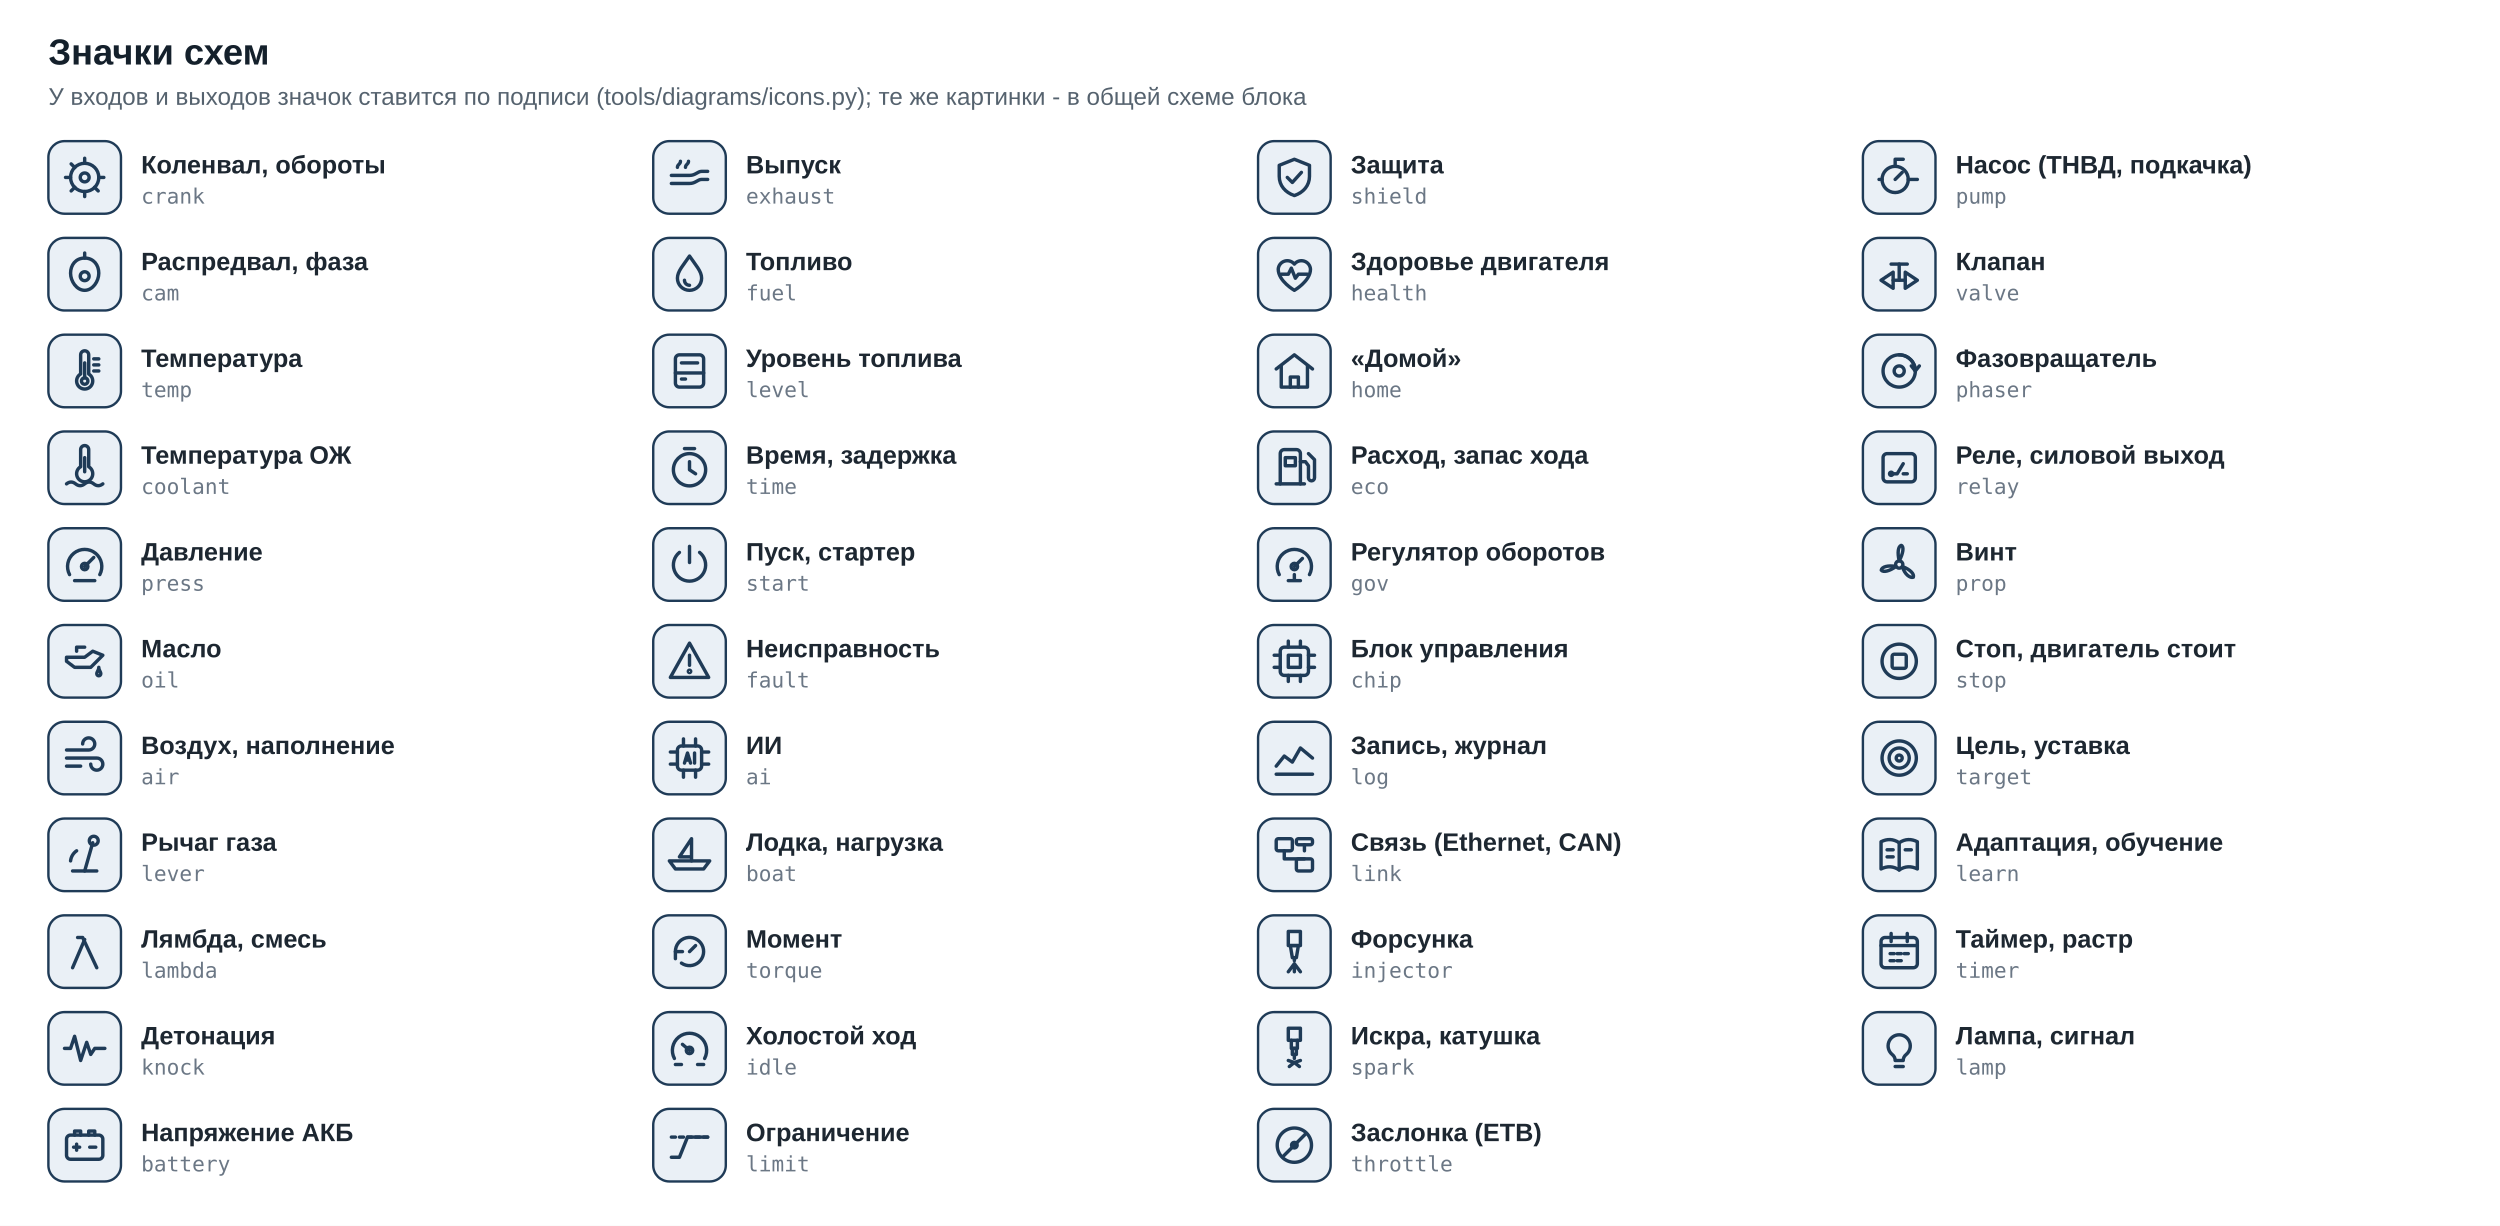
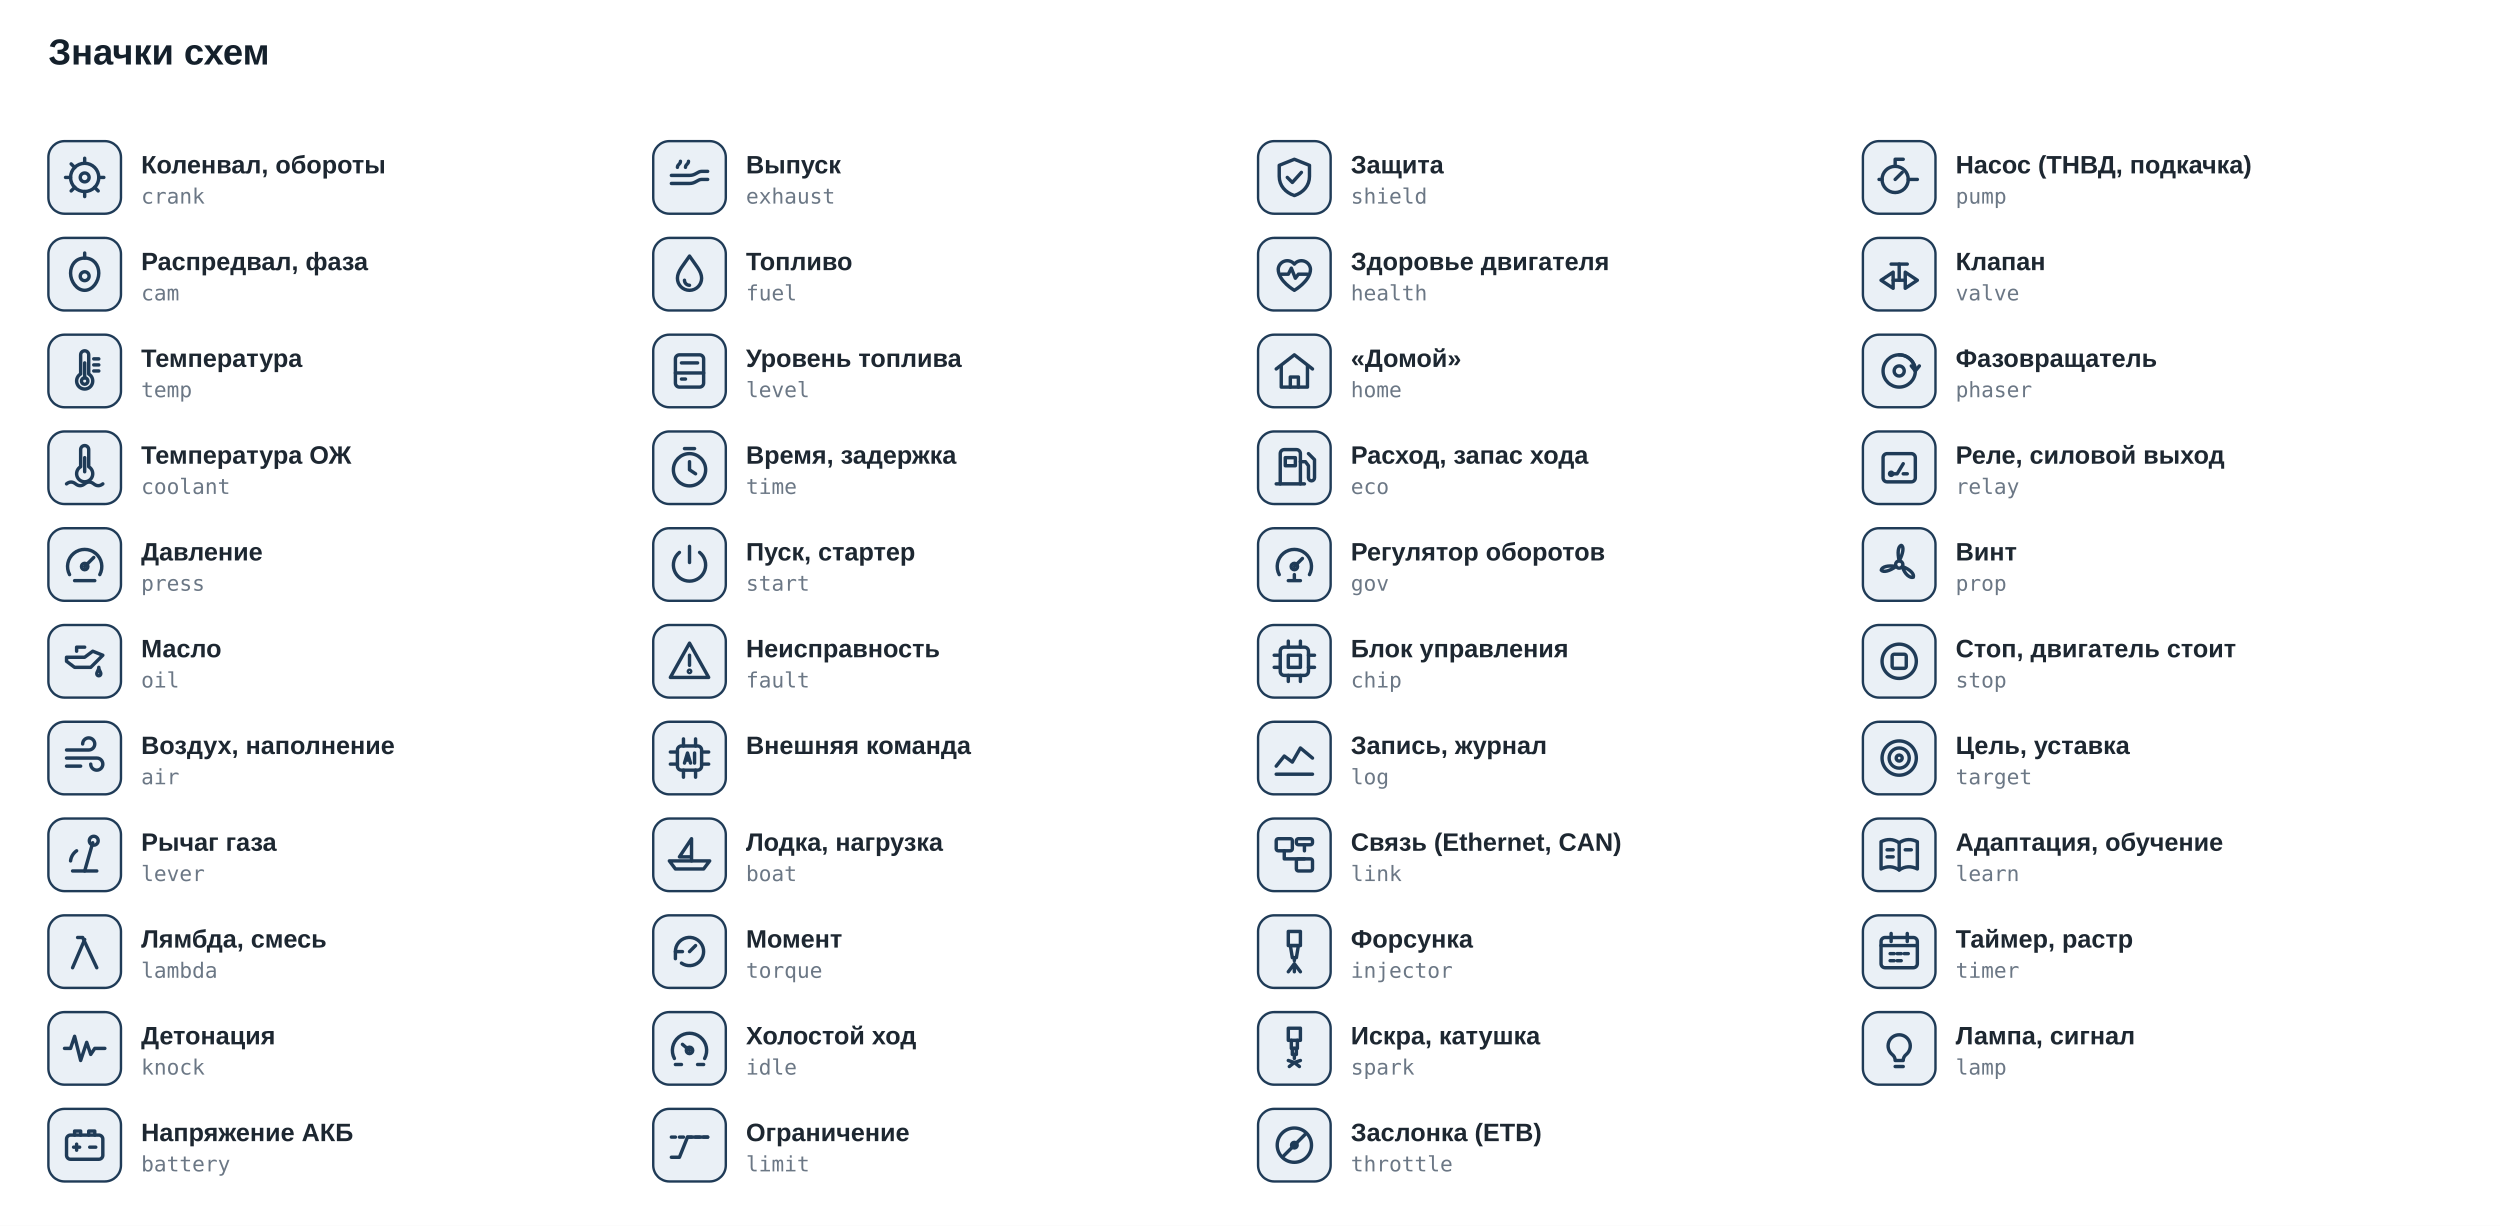
<svg xmlns="http://www.w3.org/2000/svg" viewBox="0 0 1240 608" width="1240" height="608">
  <rect width="1240" height="608" fill="#FFFFFF" />
  <text x="24" y="32" font-family="Segoe UI, Arial, sans-serif" font-size="18" font-weight="700" fill="#14202B">Значки схем</text>
-   <text x="24" y="52" font-family="Segoe UI, Arial, sans-serif" font-size="12" fill="#55626E">У входов и выходов значок ставится по подписи (tools/diagrams/icons.py); те же картинки - в общей схеме блока</text>
  <rect x="24" y="70" width="36" height="36" rx="8" fill="#EAF0F6" stroke="#1F3B57" stroke-width="1.2" />
  <g transform="translate(30.0,76.0) scale(1)" fill="none" stroke="#1F3B57" stroke-width="1.70" stroke-linecap="round" stroke-linejoin="round">
    <circle cx="12" cy="12" r="7" />
    <circle cx="12" cy="12" r="2.2" />
    <path d="M12 2.5v2.5M12 19v2.5M2.5 12H5M19 12h2.5M5.3 5.3l1.8 1.8M16.9 16.9l1.8 1.8M5.3 18.7l1.8-1.8" />
  </g>
  <text x="70" y="86" font-family="Segoe UI, Arial, sans-serif" font-size="12.5" font-weight="600" fill="#1D2731">Коленвал, обороты</text>
  <text x="70" y="101" font-family="Consolas, monospace" font-size="10.5" fill="#6B7785">crank</text>
  <rect x="24" y="118" width="36" height="36" rx="8" fill="#EAF0F6" stroke="#1F3B57" stroke-width="1.2" />
  <g transform="translate(30.0,124.0) scale(1)" fill="none" stroke="#1F3B57" stroke-width="1.70" stroke-linecap="round" stroke-linejoin="round">
    <path d="M12 4c4.5 0 7 3.5 7 7.5S16 20 12 20s-7-4.5-7-8.5S7.5 4 12 4z" />
    <circle cx="12" cy="13" r="2.2" />
    <path d="M12 4V1.5" />
  </g>
  <text x="70" y="134" font-family="Segoe UI, Arial, sans-serif" font-size="12.5" font-weight="600" fill="#1D2731">Распредвал, фаза</text>
  <text x="70" y="149" font-family="Consolas, monospace" font-size="10.5" fill="#6B7785">cam</text>
  <rect x="24" y="166" width="36" height="36" rx="8" fill="#EAF0F6" stroke="#1F3B57" stroke-width="1.2" />
  <g transform="translate(30.0,172.0) scale(1)" fill="none" stroke="#1F3B57" stroke-width="1.70" stroke-linecap="round" stroke-linejoin="round">
    <path d="M10 4a2 2 0 0 1 4 0v9.5a4 4 0 1 1-4 0z" />
    <circle cx="12" cy="17" r="1.6" />
    <path d="M12 15.4V8M16.5 6h2.5M16.5 9h2.5M16.5 12h2.5" />
  </g>
  <text x="70" y="182" font-family="Segoe UI, Arial, sans-serif" font-size="12.5" font-weight="600" fill="#1D2731">Температура</text>
  <text x="70" y="197" font-family="Consolas, monospace" font-size="10.5" fill="#6B7785">temp</text>
  <rect x="24" y="214" width="36" height="36" rx="8" fill="#EAF0F6" stroke="#1F3B57" stroke-width="1.2" />
  <g transform="translate(30.0,220.0) scale(1)" fill="none" stroke="#1F3B57" stroke-width="1.70" stroke-linecap="round" stroke-linejoin="round">
    <path d="M10 3a2 2 0 0 1 4 0v8.5a4 4 0 1 1-4 0z" />
    <path d="M12 14V7" />
    <path d="M3 20c1.5-1.2 3-1.2 4.5 0s3 1.2 4.5 0 3-1.2 4.5 0 3 1.2 4.5 0" />
  </g>
  <text x="70" y="230" font-family="Segoe UI, Arial, sans-serif" font-size="12.5" font-weight="600" fill="#1D2731">Температура ОЖ</text>
  <text x="70" y="245" font-family="Consolas, monospace" font-size="10.5" fill="#6B7785">coolant</text>
  <rect x="24" y="262" width="36" height="36" rx="8" fill="#EAF0F6" stroke="#1F3B57" stroke-width="1.2" />
  <g transform="translate(30.0,268.0) scale(1)" fill="none" stroke="#1F3B57" stroke-width="1.70" stroke-linecap="round" stroke-linejoin="round">
    <path d="M4.5 17a8.5 8.5 0 1 1 15 0" />
    <path d="M12 13l4.5-4.5" />
    <circle cx="12" cy="13" r="1.6" />
    <path d="M7 20h10" />
  </g>
  <text x="70" y="278" font-family="Segoe UI, Arial, sans-serif" font-size="12.5" font-weight="600" fill="#1D2731">Давление</text>
  <text x="70" y="293" font-family="Consolas, monospace" font-size="10.5" fill="#6B7785">press</text>
  <rect x="24" y="310" width="36" height="36" rx="8" fill="#EAF0F6" stroke="#1F3B57" stroke-width="1.2" />
  <g transform="translate(30.0,316.0) scale(1)" fill="none" stroke="#1F3B57" stroke-width="1.70" stroke-linecap="round" stroke-linejoin="round">
    <path d="M3 10h9l4-3 5 2-6 6H7l-4-3z" />
    <path d="M19 15c0 1.4 1 2.2 1 3.2a1 1 0 0 1-2 0c0-1 1-1.8 1-3.2z" />
    <path d="M8 7V5h4" />
  </g>
  <text x="70" y="326" font-family="Segoe UI, Arial, sans-serif" font-size="12.5" font-weight="600" fill="#1D2731">Масло</text>
  <text x="70" y="341" font-family="Consolas, monospace" font-size="10.5" fill="#6B7785">oil</text>
  <rect x="24" y="358" width="36" height="36" rx="8" fill="#EAF0F6" stroke="#1F3B57" stroke-width="1.2" />
  <g transform="translate(30.0,364.0) scale(1)" fill="none" stroke="#1F3B57" stroke-width="1.70" stroke-linecap="round" stroke-linejoin="round">
    <path d="M3 8h11a3 3 0 1 0-3-3" />
    <path d="M3 12h15a3 3 0 1 1-3 3" />
    <path d="M3 16h7" />
  </g>
  <text x="70" y="374" font-family="Segoe UI, Arial, sans-serif" font-size="12.5" font-weight="600" fill="#1D2731">Воздух, наполнение</text>
  <text x="70" y="389" font-family="Consolas, monospace" font-size="10.5" fill="#6B7785">air</text>
  <rect x="24" y="406" width="36" height="36" rx="8" fill="#EAF0F6" stroke="#1F3B57" stroke-width="1.2" />
  <g transform="translate(30.0,412.0) scale(1)" fill="none" stroke="#1F3B57" stroke-width="1.70" stroke-linecap="round" stroke-linejoin="round">
    <path d="M6 20h12" />
    <path d="M12 20l4-14" />
    <circle cx="16.5" cy="5" r="2.2" />
    <path d="M5 15a7 7 0 0 1 3-5" />
  </g>
  <text x="70" y="422" font-family="Segoe UI, Arial, sans-serif" font-size="12.5" font-weight="600" fill="#1D2731">Рычаг газа</text>
  <text x="70" y="437" font-family="Consolas, monospace" font-size="10.5" fill="#6B7785">lever</text>
  <rect x="24" y="454" width="36" height="36" rx="8" fill="#EAF0F6" stroke="#1F3B57" stroke-width="1.2" />
  <g transform="translate(30.0,460.0) scale(1)" fill="none" stroke="#1F3B57" stroke-width="1.70" stroke-linecap="round" stroke-linejoin="round">
    <path d="M6 20L12 6" />
    <path d="M8.5 5H11l7 15" />
  </g>
  <text x="70" y="470" font-family="Segoe UI, Arial, sans-serif" font-size="12.5" font-weight="600" fill="#1D2731">Лямбда, смесь</text>
  <text x="70" y="485" font-family="Consolas, monospace" font-size="10.5" fill="#6B7785">lambda</text>
  <rect x="24" y="502" width="36" height="36" rx="8" fill="#EAF0F6" stroke="#1F3B57" stroke-width="1.2" />
  <g transform="translate(30.0,508.0) scale(1)" fill="none" stroke="#1F3B57" stroke-width="1.70" stroke-linecap="round" stroke-linejoin="round">
    <path d="M2 12h3l2-6 3 12 3-9 2 6 2-3h5" />
  </g>
  <text x="70" y="518" font-family="Segoe UI, Arial, sans-serif" font-size="12.5" font-weight="600" fill="#1D2731">Детонация</text>
  <text x="70" y="533" font-family="Consolas, monospace" font-size="10.5" fill="#6B7785">knock</text>
  <rect x="24" y="550" width="36" height="36" rx="8" fill="#EAF0F6" stroke="#1F3B57" stroke-width="1.2" />
  <g transform="translate(30.0,556.0) scale(1)" fill="none" stroke="#1F3B57" stroke-width="1.70" stroke-linecap="round" stroke-linejoin="round">
    <rect x="3" y="7" width="18" height="12" rx="2" />
    <path d="M7 7V5h3v2M14 7V5h3v2" />
    <path d="M6.5 13h3M8 11.5v3M14.5 13h3" />
  </g>
  <text x="70" y="566" font-family="Segoe UI, Arial, sans-serif" font-size="12.5" font-weight="600" fill="#1D2731">Напряжение АКБ</text>
  <text x="70" y="581" font-family="Consolas, monospace" font-size="10.5" fill="#6B7785">battery</text>
  <rect x="324" y="70" width="36" height="36" rx="8" fill="#EAF0F6" stroke="#1F3B57" stroke-width="1.2" />
  <g transform="translate(330.0,76.0) scale(1)" fill="none" stroke="#1F3B57" stroke-width="1.70" stroke-linecap="round" stroke-linejoin="round">
    <path d="M3 15h9c3 0 4-2 6-2h3" />
    <path d="M3 11h9c3 0 4-2 6-2h3" />
    <path d="M6 7c0-1.5 1.5-1.5 1.5-3M10 7c0-1.5 1.5-1.5 1.5-3" />
  </g>
  <text x="370" y="86" font-family="Segoe UI, Arial, sans-serif" font-size="12.5" font-weight="600" fill="#1D2731">Выпуск</text>
  <text x="370" y="101" font-family="Consolas, monospace" font-size="10.5" fill="#6B7785">exhaust</text>
  <rect x="324" y="118" width="36" height="36" rx="8" fill="#EAF0F6" stroke="#1F3B57" stroke-width="1.2" />
  <g transform="translate(330.0,124.0) scale(1)" fill="none" stroke="#1F3B57" stroke-width="1.70" stroke-linecap="round" stroke-linejoin="round">
    <path d="M12 3c3 4.5 6 7.5 6 11a6 6 0 0 1-12 0c0-3.5 3-6.5 6-11z" />
    <path d="M9.5 15a2.5 2.5 0 0 0 2.5 2.5" />
  </g>
  <text x="370" y="134" font-family="Segoe UI, Arial, sans-serif" font-size="12.5" font-weight="600" fill="#1D2731">Топливо</text>
  <text x="370" y="149" font-family="Consolas, monospace" font-size="10.5" fill="#6B7785">fuel</text>
  <rect x="324" y="166" width="36" height="36" rx="8" fill="#EAF0F6" stroke="#1F3B57" stroke-width="1.2" />
  <g transform="translate(330.0,172.0) scale(1)" fill="none" stroke="#1F3B57" stroke-width="1.70" stroke-linecap="round" stroke-linejoin="round">
    <rect x="5" y="4" width="14" height="16" rx="2" />
    <path d="M5 13h14" />
    <path d="M8 16h2M8 8h8" />
  </g>
  <text x="370" y="182" font-family="Segoe UI, Arial, sans-serif" font-size="12.5" font-weight="600" fill="#1D2731">Уровень топлива</text>
  <text x="370" y="197" font-family="Consolas, monospace" font-size="10.5" fill="#6B7785">level</text>
  <rect x="324" y="214" width="36" height="36" rx="8" fill="#EAF0F6" stroke="#1F3B57" stroke-width="1.2" />
  <g transform="translate(330.0,220.0) scale(1)" fill="none" stroke="#1F3B57" stroke-width="1.70" stroke-linecap="round" stroke-linejoin="round">
    <circle cx="12" cy="13" r="8" />
    <path d="M12 9v4l3 2" />
    <path d="M9.5 2.5h5" />
  </g>
  <text x="370" y="230" font-family="Segoe UI, Arial, sans-serif" font-size="12.5" font-weight="600" fill="#1D2731">Время, задержка</text>
  <text x="370" y="245" font-family="Consolas, monospace" font-size="10.5" fill="#6B7785">time</text>
  <rect x="324" y="262" width="36" height="36" rx="8" fill="#EAF0F6" stroke="#1F3B57" stroke-width="1.2" />
  <g transform="translate(330.0,268.0) scale(1)" fill="none" stroke="#1F3B57" stroke-width="1.70" stroke-linecap="round" stroke-linejoin="round">
    <path d="M12 3v8" />
    <path d="M7 6a8 8 0 1 0 10 0" />
  </g>
  <text x="370" y="278" font-family="Segoe UI, Arial, sans-serif" font-size="12.5" font-weight="600" fill="#1D2731">Пуск, стартер</text>
  <text x="370" y="293" font-family="Consolas, monospace" font-size="10.5" fill="#6B7785">start</text>
  <rect x="324" y="310" width="36" height="36" rx="8" fill="#EAF0F6" stroke="#1F3B57" stroke-width="1.2" />
  <g transform="translate(330.0,316.0) scale(1)" fill="none" stroke="#1F3B57" stroke-width="1.70" stroke-linecap="round" stroke-linejoin="round">
    <path d="M12 3l9.5 17h-19z" />
    <path d="M12 9v5" />
    <circle cx="12" cy="17" r=".6" />
  </g>
  <text x="370" y="326" font-family="Segoe UI, Arial, sans-serif" font-size="12.5" font-weight="600" fill="#1D2731">Неисправность</text>
  <text x="370" y="341" font-family="Consolas, monospace" font-size="10.5" fill="#6B7785">fault</text>
  <rect x="324" y="358" width="36" height="36" rx="8" fill="#EAF0F6" stroke="#1F3B57" stroke-width="1.2" />
  <g transform="translate(330.0,364.0) scale(1)" fill="none" stroke="#1F3B57" stroke-width="1.70" stroke-linecap="round" stroke-linejoin="round">
    <rect x="6" y="6" width="12" height="12" rx="2" />
    <path d="M9 2.5v3.5M15 2.5v3.5M9 18v3.5M15 18v3.5M2.5 9H6M2.5 15H6M18 9h3.5M18 15h3.5" />
    <path d="M9.5 14.5l1.5-5 1.5 5M10 13h2M14.5 9.5v5" />
  </g>
-   <text x="370" y="374" font-family="Segoe UI, Arial, sans-serif" font-size="12.5" font-weight="600" fill="#1D2731">ИИ</text>
-   <text x="370" y="389" font-family="Consolas, monospace" font-size="10.5" fill="#6B7785">ai</text>
+   <text x="370" y="374" font-family="Segoe UI, Arial, sans-serif" font-size="12.5" font-weight="600" fill="#1D2731">Внешняя команда</text>
+   <text x="370" y="389" font-family="Consolas, monospace" font-size="10.5" fill="#6B7785" />
  <rect x="324" y="406" width="36" height="36" rx="8" fill="#EAF0F6" stroke="#1F3B57" stroke-width="1.2" />
  <g transform="translate(330.0,412.0) scale(1)" fill="none" stroke="#1F3B57" stroke-width="1.70" stroke-linecap="round" stroke-linejoin="round">
    <path d="M2 15h20l-3 4H5z" />
    <path d="M13 15V4l-6 9h6" />
  </g>
  <text x="370" y="422" font-family="Segoe UI, Arial, sans-serif" font-size="12.5" font-weight="600" fill="#1D2731">Лодка, нагрузка</text>
  <text x="370" y="437" font-family="Consolas, monospace" font-size="10.5" fill="#6B7785">boat</text>
  <rect x="324" y="454" width="36" height="36" rx="8" fill="#EAF0F6" stroke="#1F3B57" stroke-width="1.2" />
  <g transform="translate(330.0,460.0) scale(1)" fill="none" stroke="#1F3B57" stroke-width="1.70" stroke-linecap="round" stroke-linejoin="round">
    <path d="M5 12a7 7 0 1 1 3 5.7" />
    <path d="M5 15.5V12h3.5" />
    <path d="M12 12l3-3" />
  </g>
  <text x="370" y="470" font-family="Segoe UI, Arial, sans-serif" font-size="12.5" font-weight="600" fill="#1D2731">Момент</text>
  <text x="370" y="485" font-family="Consolas, monospace" font-size="10.5" fill="#6B7785">torque</text>
  <rect x="324" y="502" width="36" height="36" rx="8" fill="#EAF0F6" stroke="#1F3B57" stroke-width="1.2" />
  <g transform="translate(330.0,508.0) scale(1)" fill="none" stroke="#1F3B57" stroke-width="1.70" stroke-linecap="round" stroke-linejoin="round">
    <path d="M4.5 17a8.5 8.5 0 1 1 15 0" />
    <path d="M12 13l-3.5-3" />
    <circle cx="12" cy="13" r="1.6" />
    <path d="M5 20h3M16 20h3" />
  </g>
  <text x="370" y="518" font-family="Segoe UI, Arial, sans-serif" font-size="12.5" font-weight="600" fill="#1D2731">Холостой ход</text>
  <text x="370" y="533" font-family="Consolas, monospace" font-size="10.5" fill="#6B7785">idle</text>
  <rect x="324" y="550" width="36" height="36" rx="8" fill="#EAF0F6" stroke="#1F3B57" stroke-width="1.2" />
  <g transform="translate(330.0,556.0) scale(1)" fill="none" stroke="#1F3B57" stroke-width="1.70" stroke-linecap="round" stroke-linejoin="round">
    <path d="M3 18h4l4-10h10" />
    <path d="M3 8h18" stroke-dasharray="2 2" />
  </g>
  <text x="370" y="566" font-family="Segoe UI, Arial, sans-serif" font-size="12.5" font-weight="600" fill="#1D2731">Ограничение</text>
  <text x="370" y="581" font-family="Consolas, monospace" font-size="10.5" fill="#6B7785">limit</text>
  <rect x="624" y="70" width="36" height="36" rx="8" fill="#EAF0F6" stroke="#1F3B57" stroke-width="1.2" />
  <g transform="translate(630.0,76.0) scale(1)" fill="none" stroke="#1F3B57" stroke-width="1.70" stroke-linecap="round" stroke-linejoin="round">
    <path d="M12 3l7.5 3v5.5c0 4.5-3 8-7.5 9.5-4.5-1.5-7.5-5-7.5-9.5V6z" />
    <path d="M8.5 12l2.5 2.5 4.5-5" />
  </g>
  <text x="670" y="86" font-family="Segoe UI, Arial, sans-serif" font-size="12.5" font-weight="600" fill="#1D2731">Защита</text>
  <text x="670" y="101" font-family="Consolas, monospace" font-size="10.5" fill="#6B7785">shield</text>
  <rect x="624" y="118" width="36" height="36" rx="8" fill="#EAF0F6" stroke="#1F3B57" stroke-width="1.2" />
  <g transform="translate(630.0,124.0) scale(1)" fill="none" stroke="#1F3B57" stroke-width="1.70" stroke-linecap="round" stroke-linejoin="round">
    <path d="M12 20s-8-4.6-8-10.5A4.5 4.5 0 0 1 12 7a4.5 4.5 0 0 1 8 2.5C20 15.4 12 20 12 20z" />
    <path d="M5.5 12H9l1.5-3 2 5 1.5-2h4.5" />
  </g>
  <text x="670" y="134" font-family="Segoe UI, Arial, sans-serif" font-size="12.5" font-weight="600" fill="#1D2731">Здоровье двигателя</text>
  <text x="670" y="149" font-family="Consolas, monospace" font-size="10.5" fill="#6B7785">health</text>
  <rect x="624" y="166" width="36" height="36" rx="8" fill="#EAF0F6" stroke="#1F3B57" stroke-width="1.2" />
  <g transform="translate(630.0,172.0) scale(1)" fill="none" stroke="#1F3B57" stroke-width="1.70" stroke-linecap="round" stroke-linejoin="round">
    <path d="M3 11l9-7 9 7" />
    <path d="M5.5 9.5V20h13V9.5" />
    <path d="M10 20v-5h4v5" />
  </g>
  <text x="670" y="182" font-family="Segoe UI, Arial, sans-serif" font-size="12.5" font-weight="600" fill="#1D2731">«Домой»</text>
  <text x="670" y="197" font-family="Consolas, monospace" font-size="10.5" fill="#6B7785">home</text>
  <rect x="624" y="214" width="36" height="36" rx="8" fill="#EAF0F6" stroke="#1F3B57" stroke-width="1.2" />
  <g transform="translate(630.0,220.0) scale(1)" fill="none" stroke="#1F3B57" stroke-width="1.70" stroke-linecap="round" stroke-linejoin="round">
    <path d="M5 20V5a2 2 0 0 1 2-2h6a2 2 0 0 1 2 2v15" />
    <path d="M3 20h14" />
    <path d="M7.5 7h5v4h-5z" />
    <path d="M15 9h2.5l1.5 2v6a1.5 1.5 0 0 0 3 0V8l-3-3" />
  </g>
  <text x="670" y="230" font-family="Segoe UI, Arial, sans-serif" font-size="12.5" font-weight="600" fill="#1D2731">Расход, запас хода</text>
  <text x="670" y="245" font-family="Consolas, monospace" font-size="10.5" fill="#6B7785">eco</text>
  <rect x="624" y="262" width="36" height="36" rx="8" fill="#EAF0F6" stroke="#1F3B57" stroke-width="1.2" />
  <g transform="translate(630.0,268.0) scale(1)" fill="none" stroke="#1F3B57" stroke-width="1.70" stroke-linecap="round" stroke-linejoin="round">
    <path d="M4.5 17a8.5 8.5 0 1 1 15 0" />
    <path d="M12 13l4-4" />
    <circle cx="12" cy="13" r="1.6" />
    <path d="M9 20h6M12 17v3" />
  </g>
  <text x="670" y="278" font-family="Segoe UI, Arial, sans-serif" font-size="12.5" font-weight="600" fill="#1D2731">Регулятор оборотов</text>
  <text x="670" y="293" font-family="Consolas, monospace" font-size="10.5" fill="#6B7785">gov</text>
  <rect x="624" y="310" width="36" height="36" rx="8" fill="#EAF0F6" stroke="#1F3B57" stroke-width="1.2" />
  <g transform="translate(630.0,316.0) scale(1)" fill="none" stroke="#1F3B57" stroke-width="1.70" stroke-linecap="round" stroke-linejoin="round">
    <rect x="5" y="5" width="14" height="14" rx="2" />
    <rect x="9" y="9" width="6" height="6" />
    <path d="M9 2v3M15 2v3M9 19v3M15 19v3M2 9h3M2 15h3M19 9h3M19 15h3" />
  </g>
  <text x="670" y="326" font-family="Segoe UI, Arial, sans-serif" font-size="12.5" font-weight="600" fill="#1D2731">Блок управления</text>
  <text x="670" y="341" font-family="Consolas, monospace" font-size="10.5" fill="#6B7785">chip</text>
  <rect x="624" y="358" width="36" height="36" rx="8" fill="#EAF0F6" stroke="#1F3B57" stroke-width="1.2" />
  <g transform="translate(630.0,364.0) scale(1)" fill="none" stroke="#1F3B57" stroke-width="1.70" stroke-linecap="round" stroke-linejoin="round">
    <path d="M3 20h18" />
    <path d="M3 16l4-5 4 3 4-7 6 5" />
  </g>
  <text x="670" y="374" font-family="Segoe UI, Arial, sans-serif" font-size="12.5" font-weight="600" fill="#1D2731">Запись, журнал</text>
  <text x="670" y="389" font-family="Consolas, monospace" font-size="10.5" fill="#6B7785">log</text>
  <rect x="624" y="406" width="36" height="36" rx="8" fill="#EAF0F6" stroke="#1F3B57" stroke-width="1.2" />
  <g transform="translate(630.0,412.0) scale(1)" fill="none" stroke="#1F3B57" stroke-width="1.70" stroke-linecap="round" stroke-linejoin="round">
    <rect x="3" y="4" width="8" height="6" rx="1" />
    <rect x="13" y="14" width="8" height="6" rx="1" />
    <path d="M7 10v4h10" />
    <path d="M17 10V7" />
    <rect x="13" y="4" width="8" height="3" rx="1" />
  </g>
  <text x="670" y="422" font-family="Segoe UI, Arial, sans-serif" font-size="12.5" font-weight="600" fill="#1D2731">Связь (Ethernet, CAN)</text>
  <text x="670" y="437" font-family="Consolas, monospace" font-size="10.5" fill="#6B7785">link</text>
  <rect x="624" y="454" width="36" height="36" rx="8" fill="#EAF0F6" stroke="#1F3B57" stroke-width="1.2" />
  <g transform="translate(630.0,460.0) scale(1)" fill="none" stroke="#1F3B57" stroke-width="1.70" stroke-linecap="round" stroke-linejoin="round">
    <path d="M9 2h6v7H9z" />
    <path d="M10 9h4l-1 6h-2z" />
    <path d="M12 15v1.5" />
    <path d="M12 18l-3 4M12 18v4M12 18l3 4" />
  </g>
  <text x="670" y="470" font-family="Segoe UI, Arial, sans-serif" font-size="12.5" font-weight="600" fill="#1D2731">Форсунка</text>
  <text x="670" y="485" font-family="Consolas, monospace" font-size="10.5" fill="#6B7785">injector</text>
  <rect x="624" y="502" width="36" height="36" rx="8" fill="#EAF0F6" stroke="#1F3B57" stroke-width="1.2" />
  <g transform="translate(630.0,508.0) scale(1)" fill="none" stroke="#1F3B57" stroke-width="1.70" stroke-linecap="round" stroke-linejoin="round">
    <path d="M9 2h6v6H9z" />
    <path d="M10.5 8v4h3V8" />
    <path d="M11 12h2v3h-2z" />
    <path d="M12 15v2" />
    <path d="M12 19l-2.5 2M12 19l2.5 2M12 19l-3-1M12 19l3-1" />
  </g>
  <text x="670" y="518" font-family="Segoe UI, Arial, sans-serif" font-size="12.5" font-weight="600" fill="#1D2731">Искра, катушка</text>
  <text x="670" y="533" font-family="Consolas, monospace" font-size="10.5" fill="#6B7785">spark</text>
  <rect x="624" y="550" width="36" height="36" rx="8" fill="#EAF0F6" stroke="#1F3B57" stroke-width="1.2" />
  <g transform="translate(630.0,556.0) scale(1)" fill="none" stroke="#1F3B57" stroke-width="1.70" stroke-linecap="round" stroke-linejoin="round">
    <circle cx="12" cy="12" r="8.5" />
    <path d="M6.5 17.5l11-11" />
    <circle cx="12" cy="12" r="1.4" />
  </g>
  <text x="670" y="566" font-family="Segoe UI, Arial, sans-serif" font-size="12.5" font-weight="600" fill="#1D2731">Заслонка (ETB)</text>
  <text x="670" y="581" font-family="Consolas, monospace" font-size="10.5" fill="#6B7785">throttle</text>
  <rect x="924" y="70" width="36" height="36" rx="8" fill="#EAF0F6" stroke="#1F3B57" stroke-width="1.2" />
  <g transform="translate(930.0,76.0) scale(1)" fill="none" stroke="#1F3B57" stroke-width="1.70" stroke-linecap="round" stroke-linejoin="round">
    <circle cx="10" cy="13" r="6.5" />
    <path d="M10 13l3.5-3.5" />
    <path d="M16.5 13H21M10 6.5V3h4" />
    <path d="M3.5 13H2" />
  </g>
  <text x="970" y="86" font-family="Segoe UI, Arial, sans-serif" font-size="12.5" font-weight="600" fill="#1D2731">Насос (ТНВД, подкачка)</text>
  <text x="970" y="101" font-family="Consolas, monospace" font-size="10.5" fill="#6B7785">pump</text>
  <rect x="924" y="118" width="36" height="36" rx="8" fill="#EAF0F6" stroke="#1F3B57" stroke-width="1.2" />
  <g transform="translate(930.0,124.0) scale(1)" fill="none" stroke="#1F3B57" stroke-width="1.70" stroke-linecap="round" stroke-linejoin="round">
    <path d="M3 15l6-4v8zM21 15l-6-4v8z" />
    <path d="M9 15h6" />
    <path d="M12 15V7" />
    <path d="M8 7h8" />
  </g>
  <text x="970" y="134" font-family="Segoe UI, Arial, sans-serif" font-size="12.5" font-weight="600" fill="#1D2731">Клапан</text>
  <text x="970" y="149" font-family="Consolas, monospace" font-size="10.5" fill="#6B7785">valve</text>
  <rect x="924" y="166" width="36" height="36" rx="8" fill="#EAF0F6" stroke="#1F3B57" stroke-width="1.2" />
  <g transform="translate(930.0,172.0) scale(1)" fill="none" stroke="#1F3B57" stroke-width="1.70" stroke-linecap="round" stroke-linejoin="round">
    <circle cx="12" cy="12" r="8" />
    <path d="M12 4a8 8 0 0 1 8 8" />
    <path d="M20 12l-2-2.5M20 12l2-2.5" />
    <circle cx="12" cy="12" r="2.5" />
  </g>
  <text x="970" y="182" font-family="Segoe UI, Arial, sans-serif" font-size="12.5" font-weight="600" fill="#1D2731">Фазовращатель</text>
  <text x="970" y="197" font-family="Consolas, monospace" font-size="10.5" fill="#6B7785">phaser</text>
  <rect x="924" y="214" width="36" height="36" rx="8" fill="#EAF0F6" stroke="#1F3B57" stroke-width="1.2" />
  <g transform="translate(930.0,220.0) scale(1)" fill="none" stroke="#1F3B57" stroke-width="1.70" stroke-linecap="round" stroke-linejoin="round">
    <rect x="4" y="5" width="16" height="14" rx="2" />
    <path d="M8 15h3l3-5" />
    <path d="M14 15h2" />
    <circle cx="8" cy="15" r=".8" />
  </g>
  <text x="970" y="230" font-family="Segoe UI, Arial, sans-serif" font-size="12.5" font-weight="600" fill="#1D2731">Реле, силовой выход</text>
  <text x="970" y="245" font-family="Consolas, monospace" font-size="10.5" fill="#6B7785">relay</text>
  <rect x="924" y="262" width="36" height="36" rx="8" fill="#EAF0F6" stroke="#1F3B57" stroke-width="1.2" />
  <g transform="translate(930.0,268.0) scale(1)" fill="none" stroke="#1F3B57" stroke-width="1.70" stroke-linecap="round" stroke-linejoin="round">
    <circle cx="12" cy="12" r="1.8" />
    <path d="M12 10.2C11 6 11.5 3 13 2.5c1.5.5 1 4-1 7.7" />
    <path d="M13.6 13c4 1.5 6 3.8 5.4 5.3-1.5.6-4.4-1.4-5.4-5.3" />
    <path d="M10.4 13c-3.4 2.4-6.3 3-7.3 1.8.2-1.6 3.3-2.6 7.3-1.8" />
  </g>
  <text x="970" y="278" font-family="Segoe UI, Arial, sans-serif" font-size="12.5" font-weight="600" fill="#1D2731">Винт</text>
  <text x="970" y="293" font-family="Consolas, monospace" font-size="10.5" fill="#6B7785">prop</text>
  <rect x="924" y="310" width="36" height="36" rx="8" fill="#EAF0F6" stroke="#1F3B57" stroke-width="1.2" />
  <g transform="translate(930.0,316.0) scale(1)" fill="none" stroke="#1F3B57" stroke-width="1.70" stroke-linecap="round" stroke-linejoin="round">
    <circle cx="12" cy="12" r="8.5" />
    <rect x="8.5" y="8.5" width="7" height="7" rx="1" />
  </g>
  <text x="970" y="326" font-family="Segoe UI, Arial, sans-serif" font-size="12.5" font-weight="600" fill="#1D2731">Стоп, двигатель стоит</text>
  <text x="970" y="341" font-family="Consolas, monospace" font-size="10.5" fill="#6B7785">stop</text>
  <rect x="924" y="358" width="36" height="36" rx="8" fill="#EAF0F6" stroke="#1F3B57" stroke-width="1.2" />
  <g transform="translate(930.0,364.0) scale(1)" fill="none" stroke="#1F3B57" stroke-width="1.70" stroke-linecap="round" stroke-linejoin="round">
    <circle cx="12" cy="12" r="8.5" />
    <circle cx="12" cy="12" r="5" />
    <circle cx="12" cy="12" r="1.5" />
  </g>
  <text x="970" y="374" font-family="Segoe UI, Arial, sans-serif" font-size="12.5" font-weight="600" fill="#1D2731">Цель, уставка</text>
  <text x="970" y="389" font-family="Consolas, monospace" font-size="10.5" fill="#6B7785">target</text>
  <rect x="924" y="406" width="36" height="36" rx="8" fill="#EAF0F6" stroke="#1F3B57" stroke-width="1.2" />
  <g transform="translate(930.0,412.0) scale(1)" fill="none" stroke="#1F3B57" stroke-width="1.70" stroke-linecap="round" stroke-linejoin="round">
    <path d="M3 5.5c3-1.5 6-1.5 9 .5 3-2 6-2 9-.5V19c-3-1.5-6-1.5-9 .5-3-2-6-2-9-.5z" />
    <path d="M12 6v13.5" />
    <path d="M6 9.5h3M15 9.5h3M6 13h3" />
  </g>
  <text x="970" y="422" font-family="Segoe UI, Arial, sans-serif" font-size="12.5" font-weight="600" fill="#1D2731">Адаптация, обучение</text>
  <text x="970" y="437" font-family="Consolas, monospace" font-size="10.5" fill="#6B7785">learn</text>
  <rect x="924" y="454" width="36" height="36" rx="8" fill="#EAF0F6" stroke="#1F3B57" stroke-width="1.2" />
  <g transform="translate(930.0,460.0) scale(1)" fill="none" stroke="#1F3B57" stroke-width="1.70" stroke-linecap="round" stroke-linejoin="round">
    <rect x="3" y="5" width="18" height="15" rx="2" />
    <path d="M3 9h18" />
    <path d="M8 3v4M16 3v4" />
    <path d="M7.5 13h2M11 13h2M14.5 13h2M7.5 16.5h2M11 16.5h2" />
  </g>
  <text x="970" y="470" font-family="Segoe UI, Arial, sans-serif" font-size="12.5" font-weight="600" fill="#1D2731">Таймер, растр</text>
  <text x="970" y="485" font-family="Consolas, monospace" font-size="10.5" fill="#6B7785">timer</text>
  <rect x="924" y="502" width="36" height="36" rx="8" fill="#EAF0F6" stroke="#1F3B57" stroke-width="1.2" />
  <g transform="translate(930.0,508.0) scale(1)" fill="none" stroke="#1F3B57" stroke-width="1.70" stroke-linecap="round" stroke-linejoin="round">
    <path d="M8.5 15a5.5 5.5 0 1 1 7 0c-1 .8-1.5 1.8-1.5 3h-4c0-1.2-.5-2.2-1.5-3z" />
    <path d="M10 21h4" />
  </g>
  <text x="970" y="518" font-family="Segoe UI, Arial, sans-serif" font-size="12.5" font-weight="600" fill="#1D2731">Лампа, сигнал</text>
  <text x="970" y="533" font-family="Consolas, monospace" font-size="10.5" fill="#6B7785">lamp</text>
</svg>
